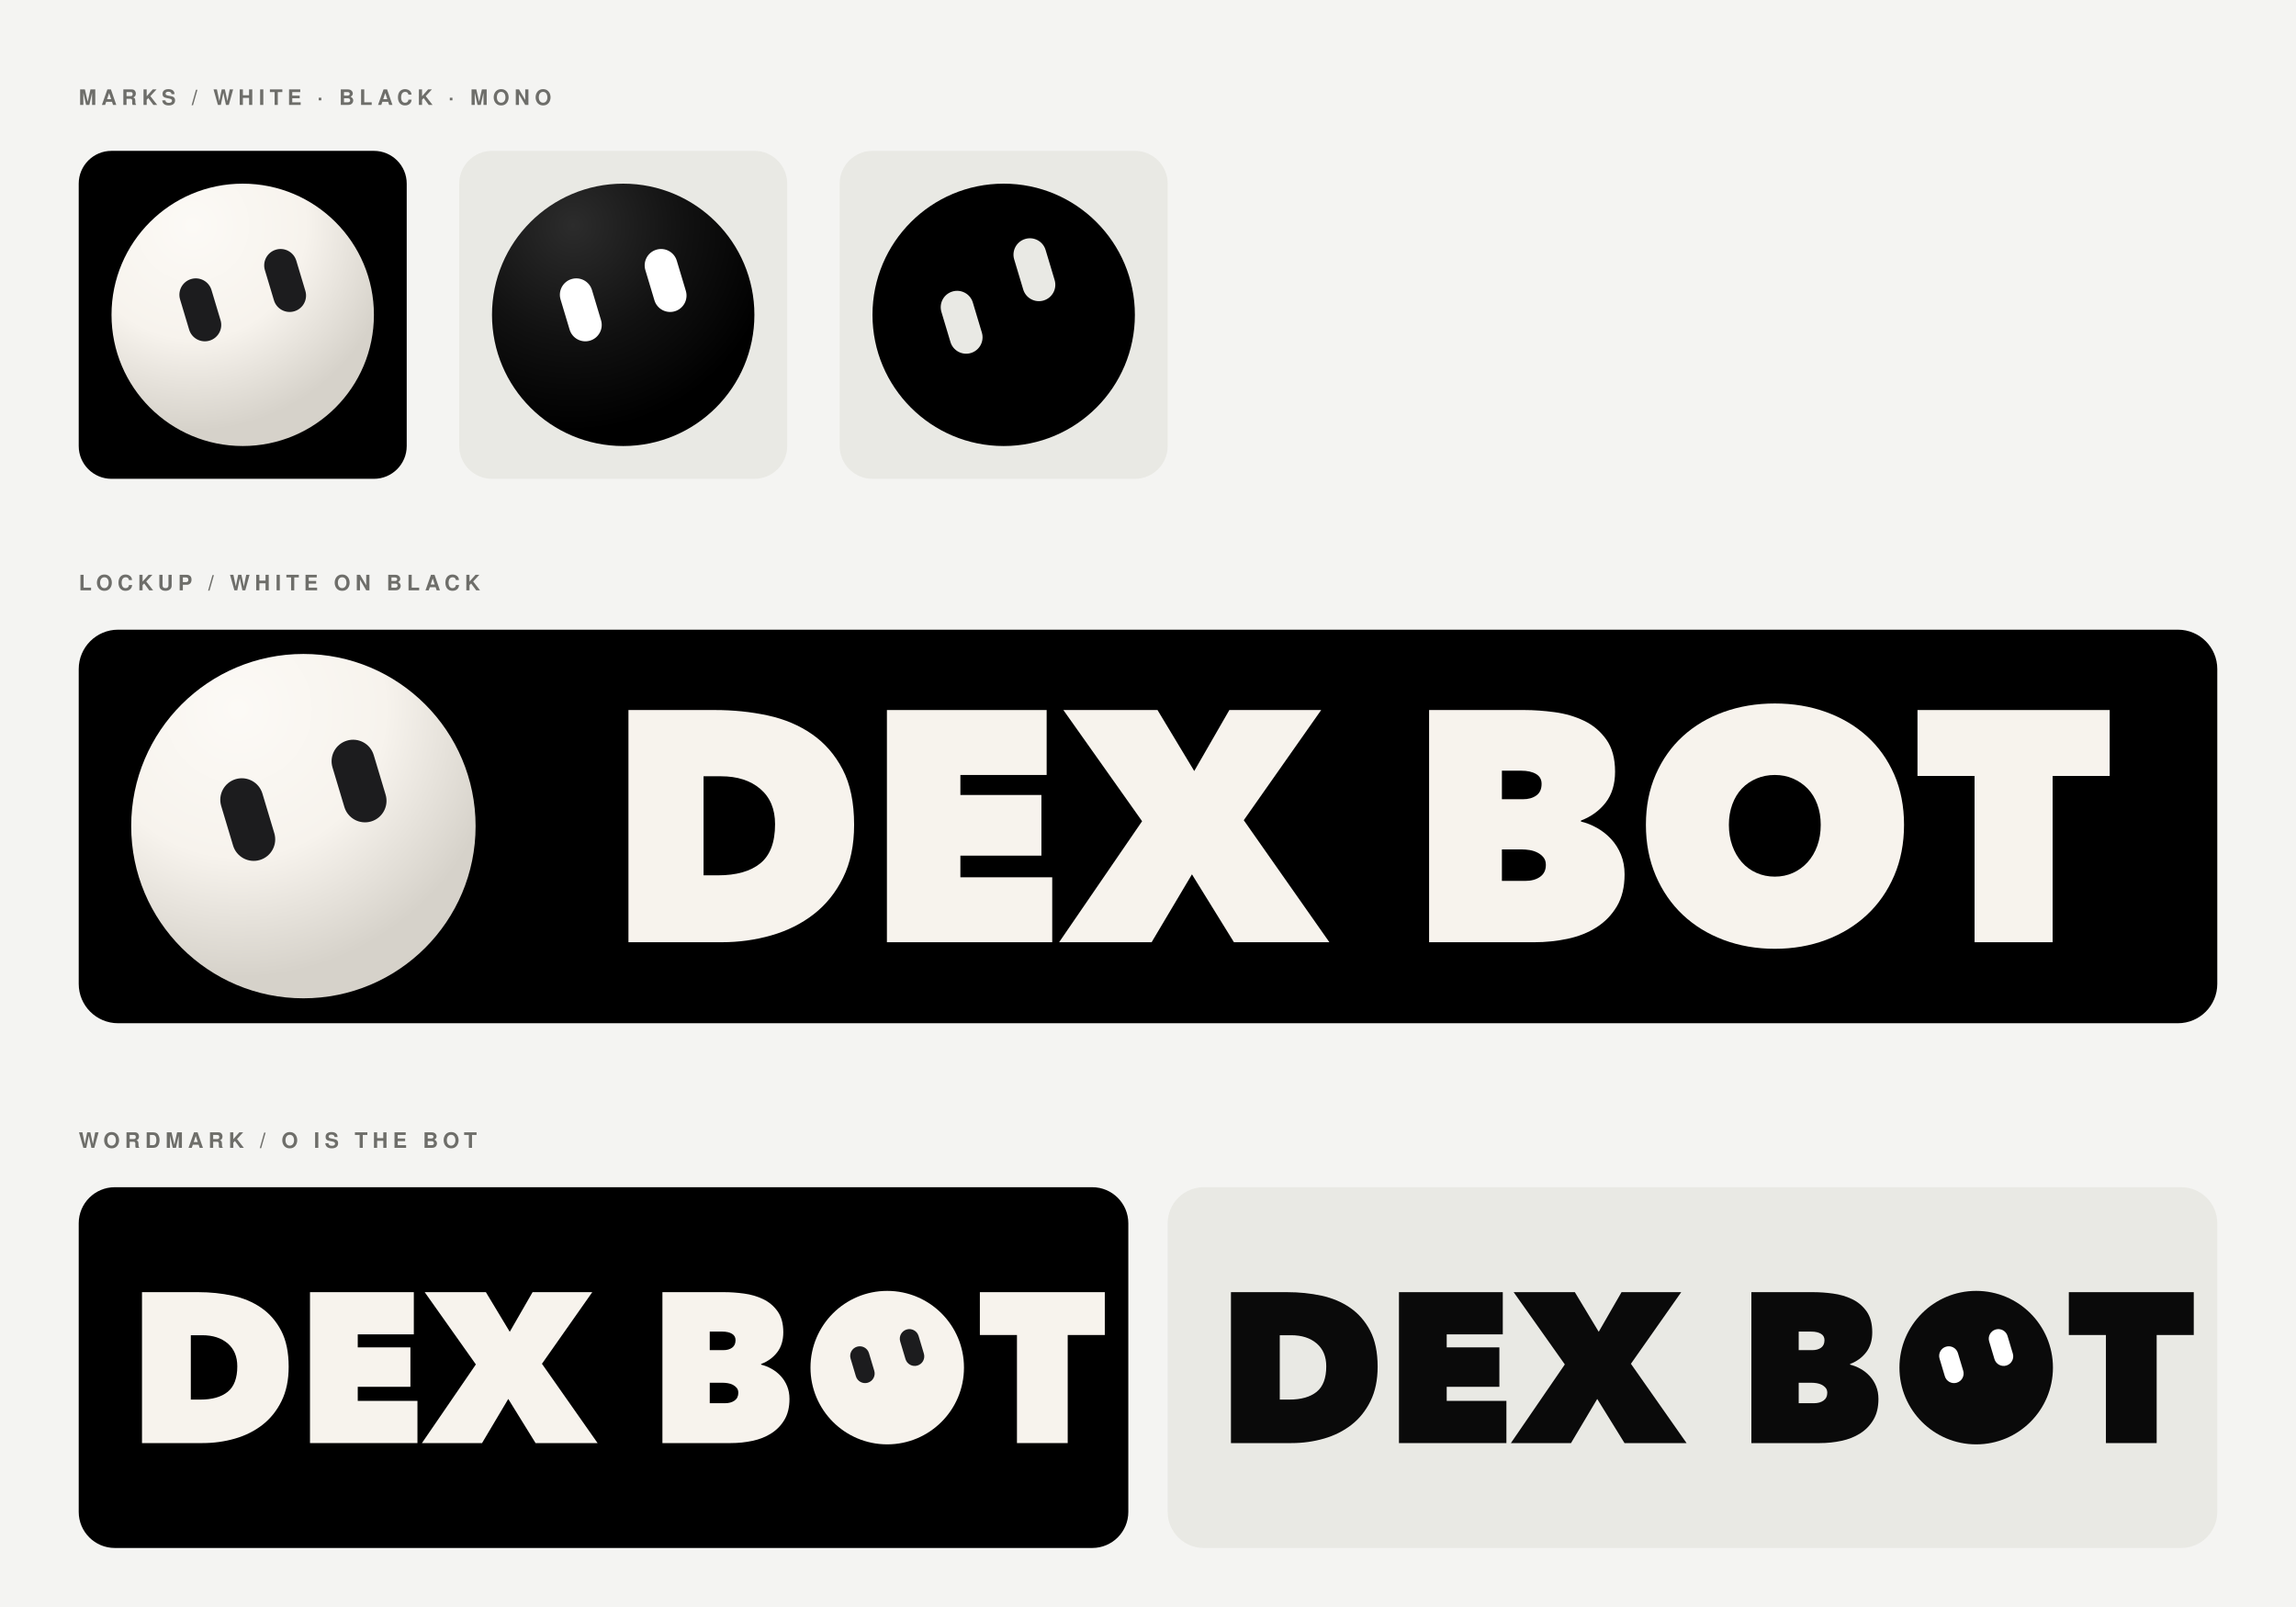
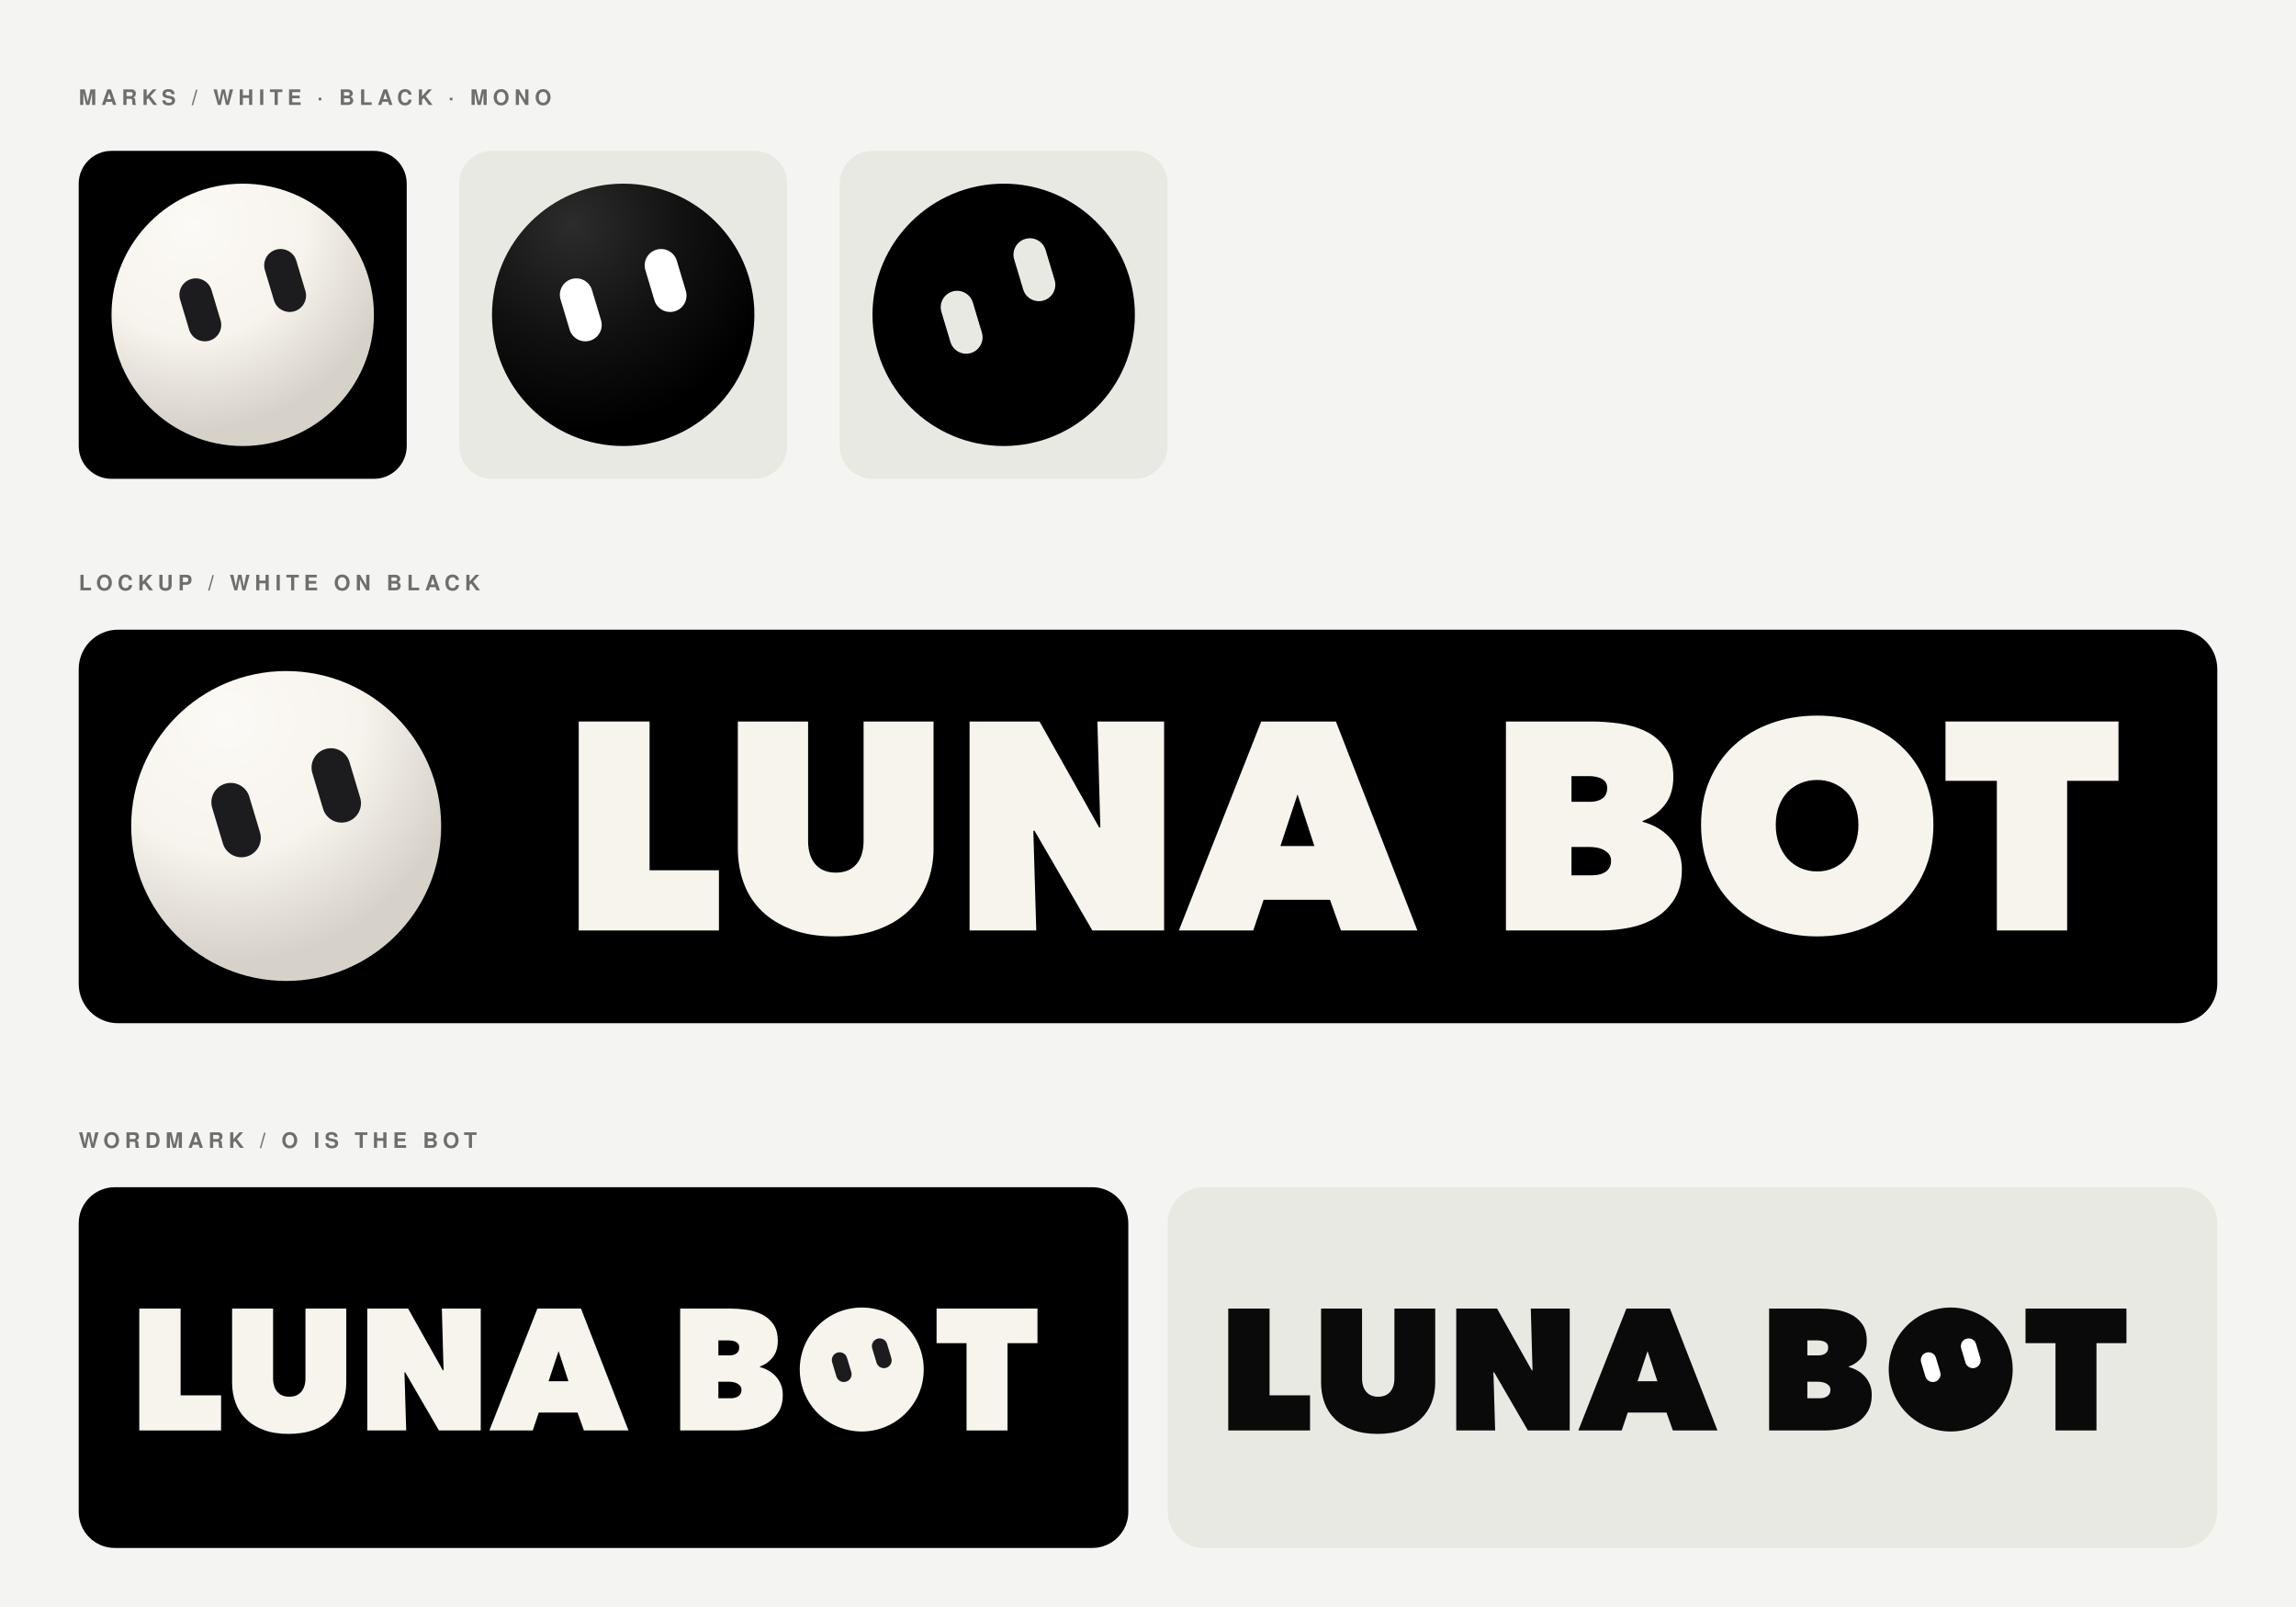
<svg xmlns="http://www.w3.org/2000/svg" width="1400" height="980" viewBox="0 0 1400 980">
  <defs>
    <radialGradient id="cream" cx="0.31" cy="0.16" r="0.78">
      <stop offset="0" stop-color="#FCFAF6" />
      <stop offset="0.55" stop-color="#F7F3ED" />
      <stop offset="1" stop-color="#D6D2CA" />
    </radialGradient>
    <radialGradient id="graphite" cx="0.31" cy="0.16" r="0.78">
      <stop offset="0" stop-color="#2C2C2C" />
      <stop offset="0.55" stop-color="#111111" />
      <stop offset="1" stop-color="#000000" />
    </radialGradient>
  </defs>
  <rect width="1400" height="980" fill="#F4F4F2" />
  <text x="48" y="64" font-family="Avenir Next, Helvetica, sans-serif" font-size="13" font-weight="700" letter-spacing="3" fill="#6E6E6A">MARKS / WHITE · BLACK · MONO</text>
  <rect x="48" y="92" width="200" height="200" rx="20" fill="#000" />
  <g transform="translate(68 112) scale(0.16)">
    <circle cx="500.000" cy="500.000" r="500.000" fill="url(#cream)" />
    <g transform="rotate(-16.700 338.414 480.954)">
      <rect x="275.914" y="358.454" width="125.000" height="245.000" rx="62.500" fill="#1C1C1E" />
    </g>
    <g transform="rotate(-16.700 661.586 369.046)">
      <rect x="599.086" y="246.546" width="125.000" height="245.000" rx="62.500" fill="#1C1C1E" />
    </g>
  </g>
  <rect x="280" y="92" width="200" height="200" rx="20" fill="#E9E9E4" />
  <g transform="translate(300 112) scale(0.16)">
    <circle cx="500.000" cy="500.000" r="500.000" fill="url(#graphite)" />
    <g transform="rotate(-16.700 338.414 480.954)">
      <rect x="275.914" y="358.454" width="125.000" height="245.000" rx="62.500" fill="#FFFFFF" />
    </g>
    <g transform="rotate(-16.700 661.586 369.046)">
      <rect x="599.086" y="246.546" width="125.000" height="245.000" rx="62.500" fill="#FFFFFF" />
    </g>
  </g>
  <rect x="512" y="92" width="200" height="200" rx="20" fill="#E9E9E4" />
  <g transform="translate(532 112) scale(0.16)">
    <path fill="currentColor" fill-rule="evenodd" d="M 0.000 500.000 A 500.000 500.000 0 1 0 1000.000 500.000 A 500.000 500.000 0 1 0 0.000 500.000 Z M 262.651 488.682 A 62.500 62.500 0 0 1 382.378 452.762 L 416.862 567.700 A 62.500 62.500 0 0 1 297.134 603.620 Z M 540.034 288.626 A 62.500 62.500 0 0 1 659.762 252.706 L 694.245 367.645 A 62.500 62.500 0 0 1 574.518 403.565 Z" />
  </g>
  <text x="48" y="360" font-family="Avenir Next, Helvetica, sans-serif" font-size="13" font-weight="700" letter-spacing="3" fill="#6E6E6A">LOCKUP / WHITE ON BLACK</text>
  <rect x="48" y="384" width="1304" height="240" rx="24" fill="#000" />
-   <g transform="translate(80 433) scale(0.2)">
+   <g transform="translate(80 440) scale(0.18)">
    <circle cx="525.000" cy="354.000" r="525.000" fill="url(#cream)" />
    <g transform="rotate(-16.700 355.334 334.002)">
      <rect x="289.709" y="205.377" width="131.250" height="257.250" rx="65.625" fill="#1C1C1E" />
    </g>
    <g transform="rotate(-16.700 694.666 216.498)">
      <rect x="629.041" y="87.873" width="131.250" height="257.250" rx="65.625" fill="#1C1C1E" />
    </g>
    <g fill="#F7F3ED" transform="translate(1450 0)">
-       <path transform="translate(0.000 708) scale(1 -1)" d="M66 0V708H330Q414 708 490.5 691.5Q567 675 625.5 634.5Q684 594 719.0 527.0Q754 460 754 358Q754 265 720.5 197.0Q687 129 631.0 85.5Q575 42 502.0 21.0Q429 0 350 0ZM295 506V204H339Q423 204 468.0 240.5Q513 277 513 360Q513 429 468.0 467.5Q423 506 348 506Z" />
-       <path transform="translate(788.000 708) scale(1 -1)" d="M66 708H553V510H290V449H537V264H290V198H570V0H66Z" />
-       <path transform="translate(1391.000 708) scale(1 -1)" d="M393 207 270 0H-12L241 369L1 708H288L400 522L507 708H787L551 372L812 0H521Z" />
-       <path transform="translate(2191.000 708) scale(1 -1)" d="" />
-       <path transform="translate(2441.000 708) scale(1 -1)" d="M288 523V436H352Q377 436 393.0 447.5Q409 459 409 483Q409 503 392.0 513.0Q375 523 347 523ZM288 283V187H359Q387 187 404.5 199.5Q422 212 422 236Q422 250 414.5 259.0Q407 268 396.0 273.5Q385 279 372.5 281.0Q360 283 349 283ZM529 368Q554 362 578.0 348.5Q602 335 621.0 314.5Q640 294 651.0 267.0Q662 240 662 207Q662 149 638.5 109.5Q615 70 576.5 45.5Q538 21 488.5 10.5Q439 0 387 0H66V708H357Q400 708 448.5 701.5Q497 695 538.0 675.5Q579 656 606.0 618.5Q633 581 633 520Q633 463 604.5 426.0Q576 389 529 371Z" />
-       <path transform="translate(3134.000 708) scale(1 -1)" d="M34 358Q34 443 64.0 511.5Q94 580 146.5 628.0Q199 676 271.0 702.0Q343 728 427 728Q511 728 583.0 702.0Q655 676 708.0 628.0Q761 580 791.0 511.5Q821 443 821 358Q821 273 791.0 203.0Q761 133 708.0 83.5Q655 34 583.0 7.0Q511 -20 427 -20Q343 -20 271.0 7.0Q199 34 146.5 83.5Q94 133 64.0 203.0Q34 273 34 358ZM287 358Q287 323 297.5 294.0Q308 265 326.5 244.0Q345 223 371.0 211.5Q397 200 427 200Q457 200 482.5 211.5Q508 223 527.0 244.0Q546 265 556.5 294.0Q567 323 567 358Q567 392 556.5 420.5Q546 449 527.0 468.5Q508 488 482.5 499.0Q457 510 427 510Q397 510 371.0 499.0Q345 488 326.5 468.5Q308 449 297.5 420.5Q287 392 287 358Z" />
-       <path transform="translate(3989.000 708) scale(1 -1)" d="M419 0H181V507H7V708H593V507H419Z" />
+       <path transform="translate(0.000 708) scale(1 -1)" d="M66 708H306V204H541V0H66Z" />
+       <path transform="translate(549.000 708) scale(1 -1)" d="M384 -20Q301 -20 239.5 3.0Q178 26 137.0 66.0Q96 106 76.0 160.5Q56 215 56 278V708H294V304Q294 253 318.5 224.5Q343 196 388 196Q433 196 457.5 224.5Q482 253 482 304V708H719V278Q719 215 697.5 160.5Q676 106 634.0 66.0Q592 26 529.5 3.0Q467 -20 384 -20Z" />
+       <path transform="translate(1324.000 708) scale(1 -1)" d="M66 708H303L505 349H509L499 708H725V0H482L286 338H282L292 0H66Z" />
+       <path transform="translate(2115.000 708) scale(1 -1)" d="M263 708H516L792 0H533L496 104H271L236 0H-16ZM386 461 328 286H443Z" />
+       <path transform="translate(2891.000 708) scale(1 -1)" d="" />
+       <path transform="translate(3141.000 708) scale(1 -1)" d="M288 523V436H352Q377 436 393.0 447.5Q409 459 409 483Q409 503 392.0 513.0Q375 523 347 523ZM288 283V187H359Q387 187 404.5 199.5Q422 212 422 236Q422 250 414.5 259.0Q407 268 396.0 273.5Q385 279 372.5 281.0Q360 283 349 283ZM529 368Q554 362 578.0 348.5Q602 335 621.0 314.5Q640 294 651.0 267.0Q662 240 662 207Q662 149 638.5 109.5Q615 70 576.5 45.5Q538 21 488.5 10.5Q439 0 387 0H66V708H357Q400 708 448.5 701.5Q497 695 538.0 675.5Q579 656 606.0 618.5Q633 581 633 520Q633 463 604.5 426.0Q576 389 529 371Z" />
+       <path transform="translate(3834.000 708) scale(1 -1)" d="M34 358Q34 443 64.0 511.5Q94 580 146.5 628.0Q199 676 271.0 702.0Q343 728 427 728Q511 728 583.0 702.0Q655 676 708.0 628.0Q761 580 791.0 511.5Q821 443 821 358Q821 273 791.0 203.0Q761 133 708.0 83.5Q655 34 583.0 7.0Q511 -20 427 -20Q343 -20 271.0 7.0Q199 34 146.5 83.5Q94 133 64.0 203.0Q34 273 34 358ZM287 358Q287 323 297.5 294.0Q308 265 326.5 244.0Q345 223 371.0 211.5Q397 200 427 200Q457 200 482.5 211.5Q508 223 527.0 244.0Q546 265 556.5 294.0Q567 323 567 358Q567 392 556.5 420.5Q546 449 527.0 468.5Q508 488 482.5 499.0Q457 510 427 510Q397 510 371.0 499.0Q345 488 326.5 468.5Q308 449 297.5 420.5Q287 392 287 358Z" />
+       <path transform="translate(4689.000 708) scale(1 -1)" d="M419 0H181V507H7V708H593V507H419Z" />
    </g>
  </g>
  <text x="48" y="700" font-family="Avenir Next, Helvetica, sans-serif" font-size="13" font-weight="700" letter-spacing="3" fill="#6E6E6A">WORDMARK / O IS THE BOT</text>
  <rect x="48" y="724" width="640" height="220" rx="22" fill="#000" />
-   <g transform="translate(78 788) scale(0.13)">
+   <g transform="translate(78 798) scale(0.105)">
    <g fill="#F7F3ED">
-       <path transform="translate(0.000 708) scale(1 -1)" d="M66 0V708H330Q414 708 490.5 691.5Q567 675 625.5 634.5Q684 594 719.0 527.0Q754 460 754 358Q754 265 720.5 197.0Q687 129 631.0 85.5Q575 42 502.0 21.0Q429 0 350 0ZM295 506V204H339Q423 204 468.0 240.5Q513 277 513 360Q513 429 468.0 467.5Q423 506 348 506Z" />
-       <path transform="translate(788.000 708) scale(1 -1)" d="M66 708H553V510H290V449H537V264H290V198H570V0H66Z" />
-       <path transform="translate(1391.000 708) scale(1 -1)" d="M393 207 270 0H-12L241 369L1 708H288L400 522L507 708H787L551 372L812 0H521Z" />
-       <path transform="translate(2191.000 708) scale(1 -1)" d="" />
-       <path transform="translate(2441.000 708) scale(1 -1)" d="M288 523V436H352Q377 436 393.0 447.5Q409 459 409 483Q409 503 392.0 513.0Q375 523 347 523ZM288 283V187H359Q387 187 404.5 199.5Q422 212 422 236Q422 250 414.5 259.0Q407 268 396.0 273.5Q385 279 372.5 281.0Q360 283 349 283ZM529 368Q554 362 578.0 348.5Q602 335 621.0 314.5Q640 294 651.0 267.0Q662 240 662 207Q662 149 638.5 109.5Q615 70 576.5 45.5Q538 21 488.5 10.5Q439 0 387 0H66V708H357Q400 708 448.5 701.5Q497 695 538.0 675.5Q579 656 606.0 618.5Q633 581 633 520Q633 463 604.5 426.0Q576 389 529 371Z" />
-       <path transform="translate(3989.000 708) scale(1 -1)" d="M419 0H181V507H7V708H593V507H419Z" />
+       <path transform="translate(0.000 708) scale(1 -1)" d="M66 708H306V204H541V0H66Z" />
+       <path transform="translate(549.000 708) scale(1 -1)" d="M384 -20Q301 -20 239.5 3.0Q178 26 137.0 66.0Q96 106 76.0 160.5Q56 215 56 278V708H294V304Q294 253 318.5 224.5Q343 196 388 196Q433 196 457.5 224.5Q482 253 482 304V708H719V278Q719 215 697.5 160.5Q676 106 634.0 66.0Q592 26 529.5 3.0Q467 -20 384 -20Z" />
+       <path transform="translate(1324.000 708) scale(1 -1)" d="M66 708H303L505 349H509L499 708H725V0H482L286 338H282L292 0H66Z" />
+       <path transform="translate(2115.000 708) scale(1 -1)" d="M263 708H516L792 0H533L496 104H271L236 0H-16ZM386 461 328 286H443Z" />
+       <path transform="translate(2891.000 708) scale(1 -1)" d="" />
+       <path transform="translate(3141.000 708) scale(1 -1)" d="M288 523V436H352Q377 436 393.0 447.5Q409 459 409 483Q409 503 392.0 513.0Q375 523 347 523ZM288 283V187H359Q387 187 404.5 199.5Q422 212 422 236Q422 250 414.5 259.0Q407 268 396.0 273.5Q385 279 372.5 281.0Q360 283 349 283ZM529 368Q554 362 578.0 348.5Q602 335 621.0 314.5Q640 294 651.0 267.0Q662 240 662 207Q662 149 638.5 109.5Q615 70 576.5 45.5Q538 21 488.5 10.5Q439 0 387 0H66V708H357Q400 708 448.5 701.5Q497 695 538.0 675.5Q579 656 606.0 618.5Q633 581 633 520Q633 463 604.5 426.0Q576 389 529 371Z" />
+       <path transform="translate(4689.000 708) scale(1 -1)" d="M419 0H181V507H7V708H593V507H419Z" />
    </g>
-     <circle cx="3561.500" cy="354.000" r="360.000" fill="#F7F3ED" />
-     <g transform="rotate(-16.700 3445.158 340.287)">
-       <rect x="3400.158" y="252.087" width="90.000" height="176.400" rx="45.000" fill="#1C1C1E" />
+     <circle cx="4261.500" cy="354.000" r="360.000" fill="#F7F3ED" />
+     <g transform="rotate(-16.700 4145.158 340.287)">
+       <rect x="4100.158" y="252.087" width="90.000" height="176.400" rx="45.000" fill="#1C1C1E" />
    </g>
-     <g transform="rotate(-16.700 3677.842 259.713)">
-       <rect x="3632.842" y="171.513" width="90.000" height="176.400" rx="45.000" fill="#1C1C1E" />
+     <g transform="rotate(-16.700 4377.842 259.713)">
+       <rect x="4332.842" y="171.513" width="90.000" height="176.400" rx="45.000" fill="#1C1C1E" />
    </g>
  </g>
  <rect x="712" y="724" width="640" height="220" rx="22" fill="#E9E9E4" />
-   <g transform="translate(742 788) scale(0.13)">
+   <g transform="translate(742 798) scale(0.105)">
    <g fill="#0A0A0A">
-       <path transform="translate(0.000 708) scale(1 -1)" d="M66 0V708H330Q414 708 490.5 691.5Q567 675 625.5 634.5Q684 594 719.0 527.0Q754 460 754 358Q754 265 720.5 197.0Q687 129 631.0 85.5Q575 42 502.0 21.0Q429 0 350 0ZM295 506V204H339Q423 204 468.0 240.5Q513 277 513 360Q513 429 468.0 467.5Q423 506 348 506Z" />
-       <path transform="translate(788.000 708) scale(1 -1)" d="M66 708H553V510H290V449H537V264H290V198H570V0H66Z" />
-       <path transform="translate(1391.000 708) scale(1 -1)" d="M393 207 270 0H-12L241 369L1 708H288L400 522L507 708H787L551 372L812 0H521Z" />
-       <path transform="translate(2191.000 708) scale(1 -1)" d="" />
-       <path transform="translate(2441.000 708) scale(1 -1)" d="M288 523V436H352Q377 436 393.0 447.5Q409 459 409 483Q409 503 392.0 513.0Q375 523 347 523ZM288 283V187H359Q387 187 404.5 199.5Q422 212 422 236Q422 250 414.5 259.0Q407 268 396.0 273.5Q385 279 372.5 281.0Q360 283 349 283ZM529 368Q554 362 578.0 348.5Q602 335 621.0 314.5Q640 294 651.0 267.0Q662 240 662 207Q662 149 638.5 109.5Q615 70 576.5 45.5Q538 21 488.5 10.5Q439 0 387 0H66V708H357Q400 708 448.5 701.5Q497 695 538.0 675.5Q579 656 606.0 618.5Q633 581 633 520Q633 463 604.5 426.0Q576 389 529 371Z" />
-       <path transform="translate(3989.000 708) scale(1 -1)" d="M419 0H181V507H7V708H593V507H419Z" />
+       <path transform="translate(0.000 708) scale(1 -1)" d="M66 708H306V204H541V0H66Z" />
+       <path transform="translate(549.000 708) scale(1 -1)" d="M384 -20Q301 -20 239.5 3.0Q178 26 137.0 66.0Q96 106 76.0 160.5Q56 215 56 278V708H294V304Q294 253 318.5 224.5Q343 196 388 196Q433 196 457.5 224.5Q482 253 482 304V708H719V278Q719 215 697.5 160.5Q676 106 634.0 66.0Q592 26 529.5 3.0Q467 -20 384 -20Z" />
+       <path transform="translate(1324.000 708) scale(1 -1)" d="M66 708H303L505 349H509L499 708H725V0H482L286 338H282L292 0H66Z" />
+       <path transform="translate(2115.000 708) scale(1 -1)" d="M263 708H516L792 0H533L496 104H271L236 0H-16ZM386 461 328 286H443Z" />
+       <path transform="translate(2891.000 708) scale(1 -1)" d="" />
+       <path transform="translate(3141.000 708) scale(1 -1)" d="M288 523V436H352Q377 436 393.0 447.5Q409 459 409 483Q409 503 392.0 513.0Q375 523 347 523ZM288 283V187H359Q387 187 404.5 199.5Q422 212 422 236Q422 250 414.5 259.0Q407 268 396.0 273.5Q385 279 372.5 281.0Q360 283 349 283ZM529 368Q554 362 578.0 348.5Q602 335 621.0 314.5Q640 294 651.0 267.0Q662 240 662 207Q662 149 638.5 109.5Q615 70 576.5 45.5Q538 21 488.5 10.5Q439 0 387 0H66V708H357Q400 708 448.5 701.5Q497 695 538.0 675.5Q579 656 606.0 618.5Q633 581 633 520Q633 463 604.5 426.0Q576 389 529 371Z" />
+       <path transform="translate(4689.000 708) scale(1 -1)" d="M419 0H181V507H7V708H593V507H419Z" />
    </g>
-     <circle cx="3561.500" cy="354.000" r="360.000" fill="#0A0A0A" />
-     <g transform="rotate(-16.700 3445.158 340.287)">
-       <rect x="3400.158" y="252.087" width="90.000" height="176.400" rx="45.000" fill="#FFFFFF" />
+     <circle cx="4261.500" cy="354.000" r="360.000" fill="#0A0A0A" />
+     <g transform="rotate(-16.700 4145.158 340.287)">
+       <rect x="4100.158" y="252.087" width="90.000" height="176.400" rx="45.000" fill="#FFFFFF" />
    </g>
-     <g transform="rotate(-16.700 3677.842 259.713)">
-       <rect x="3632.842" y="171.513" width="90.000" height="176.400" rx="45.000" fill="#FFFFFF" />
+     <g transform="rotate(-16.700 4377.842 259.713)">
+       <rect x="4332.842" y="171.513" width="90.000" height="176.400" rx="45.000" fill="#FFFFFF" />
    </g>
  </g>
</svg>
